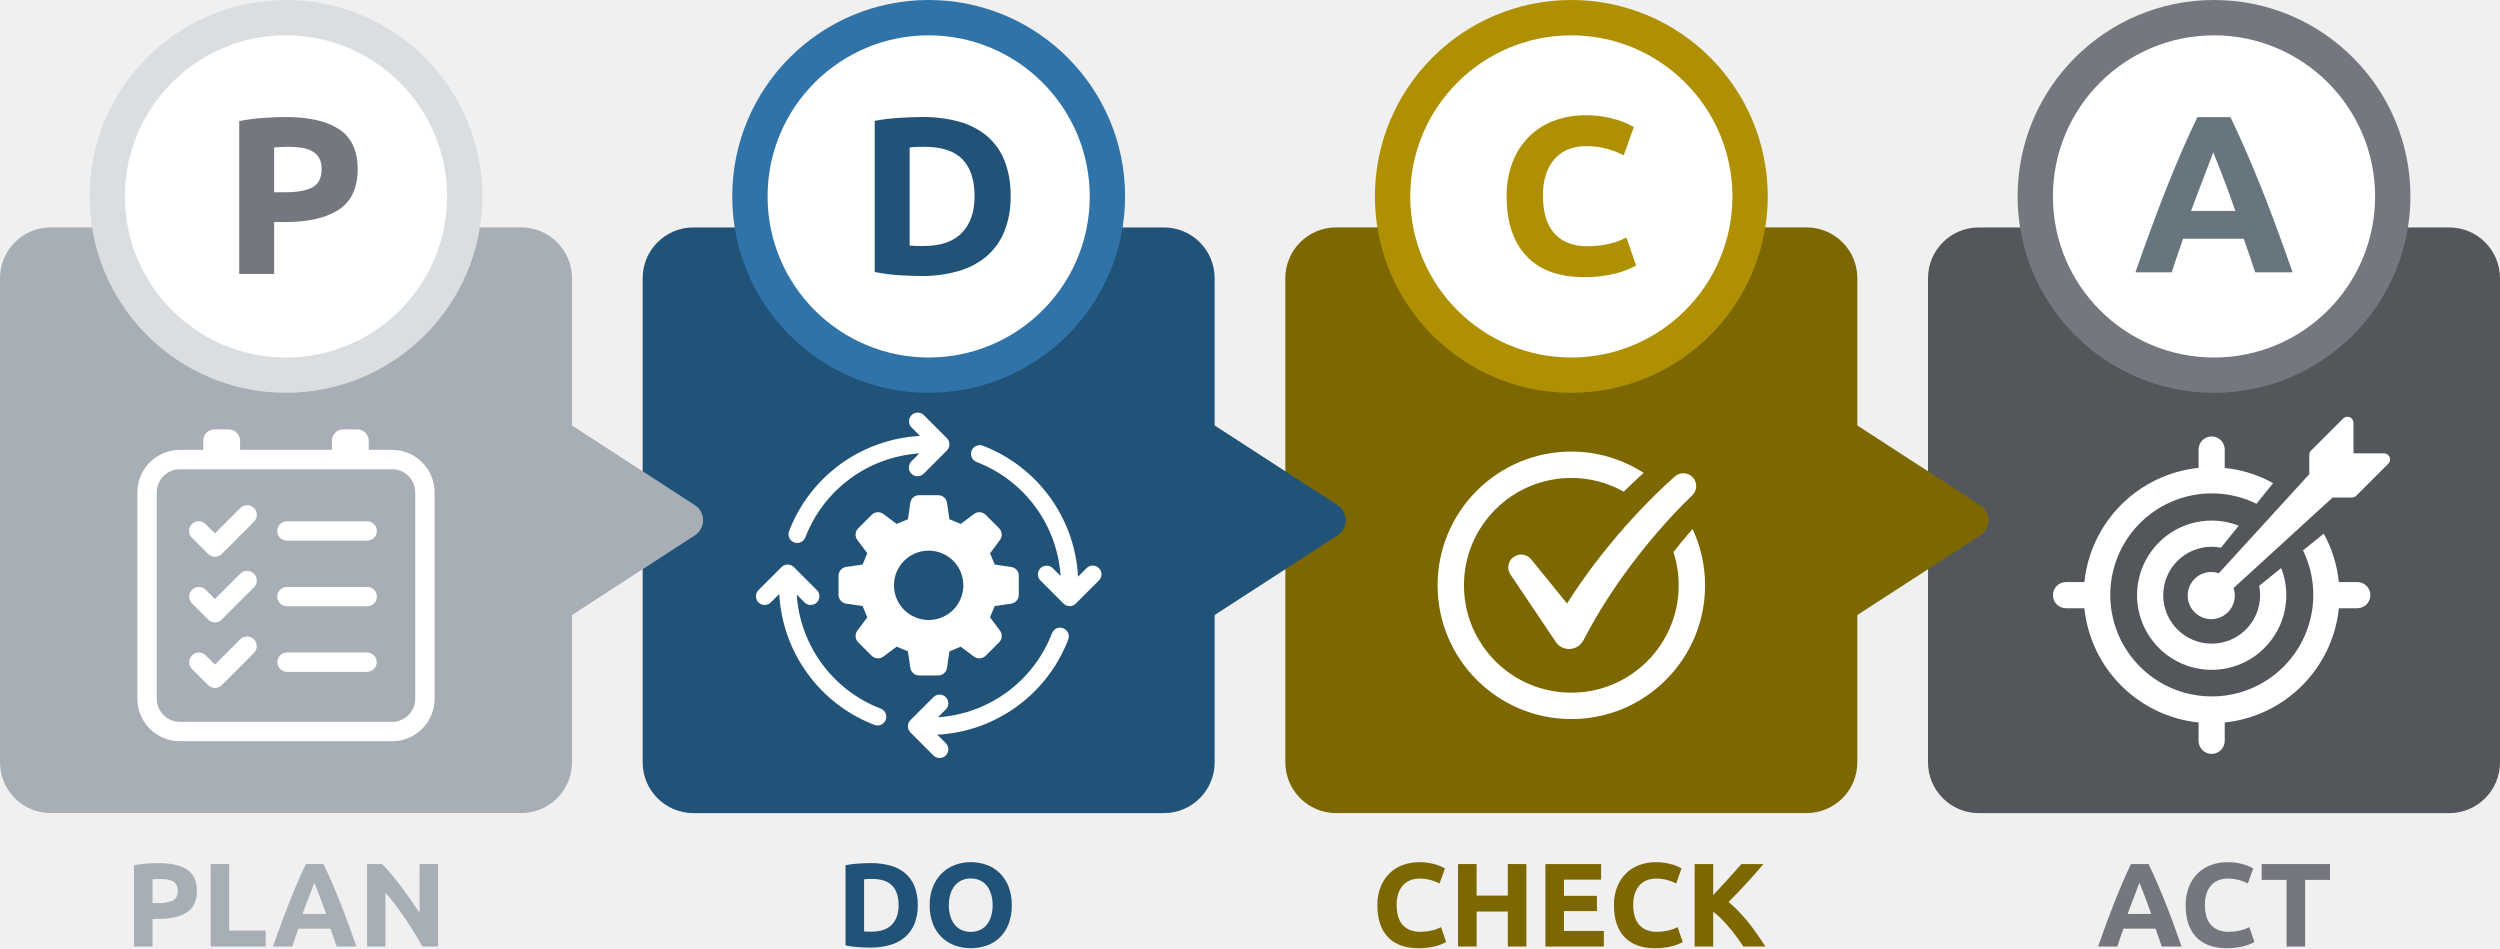
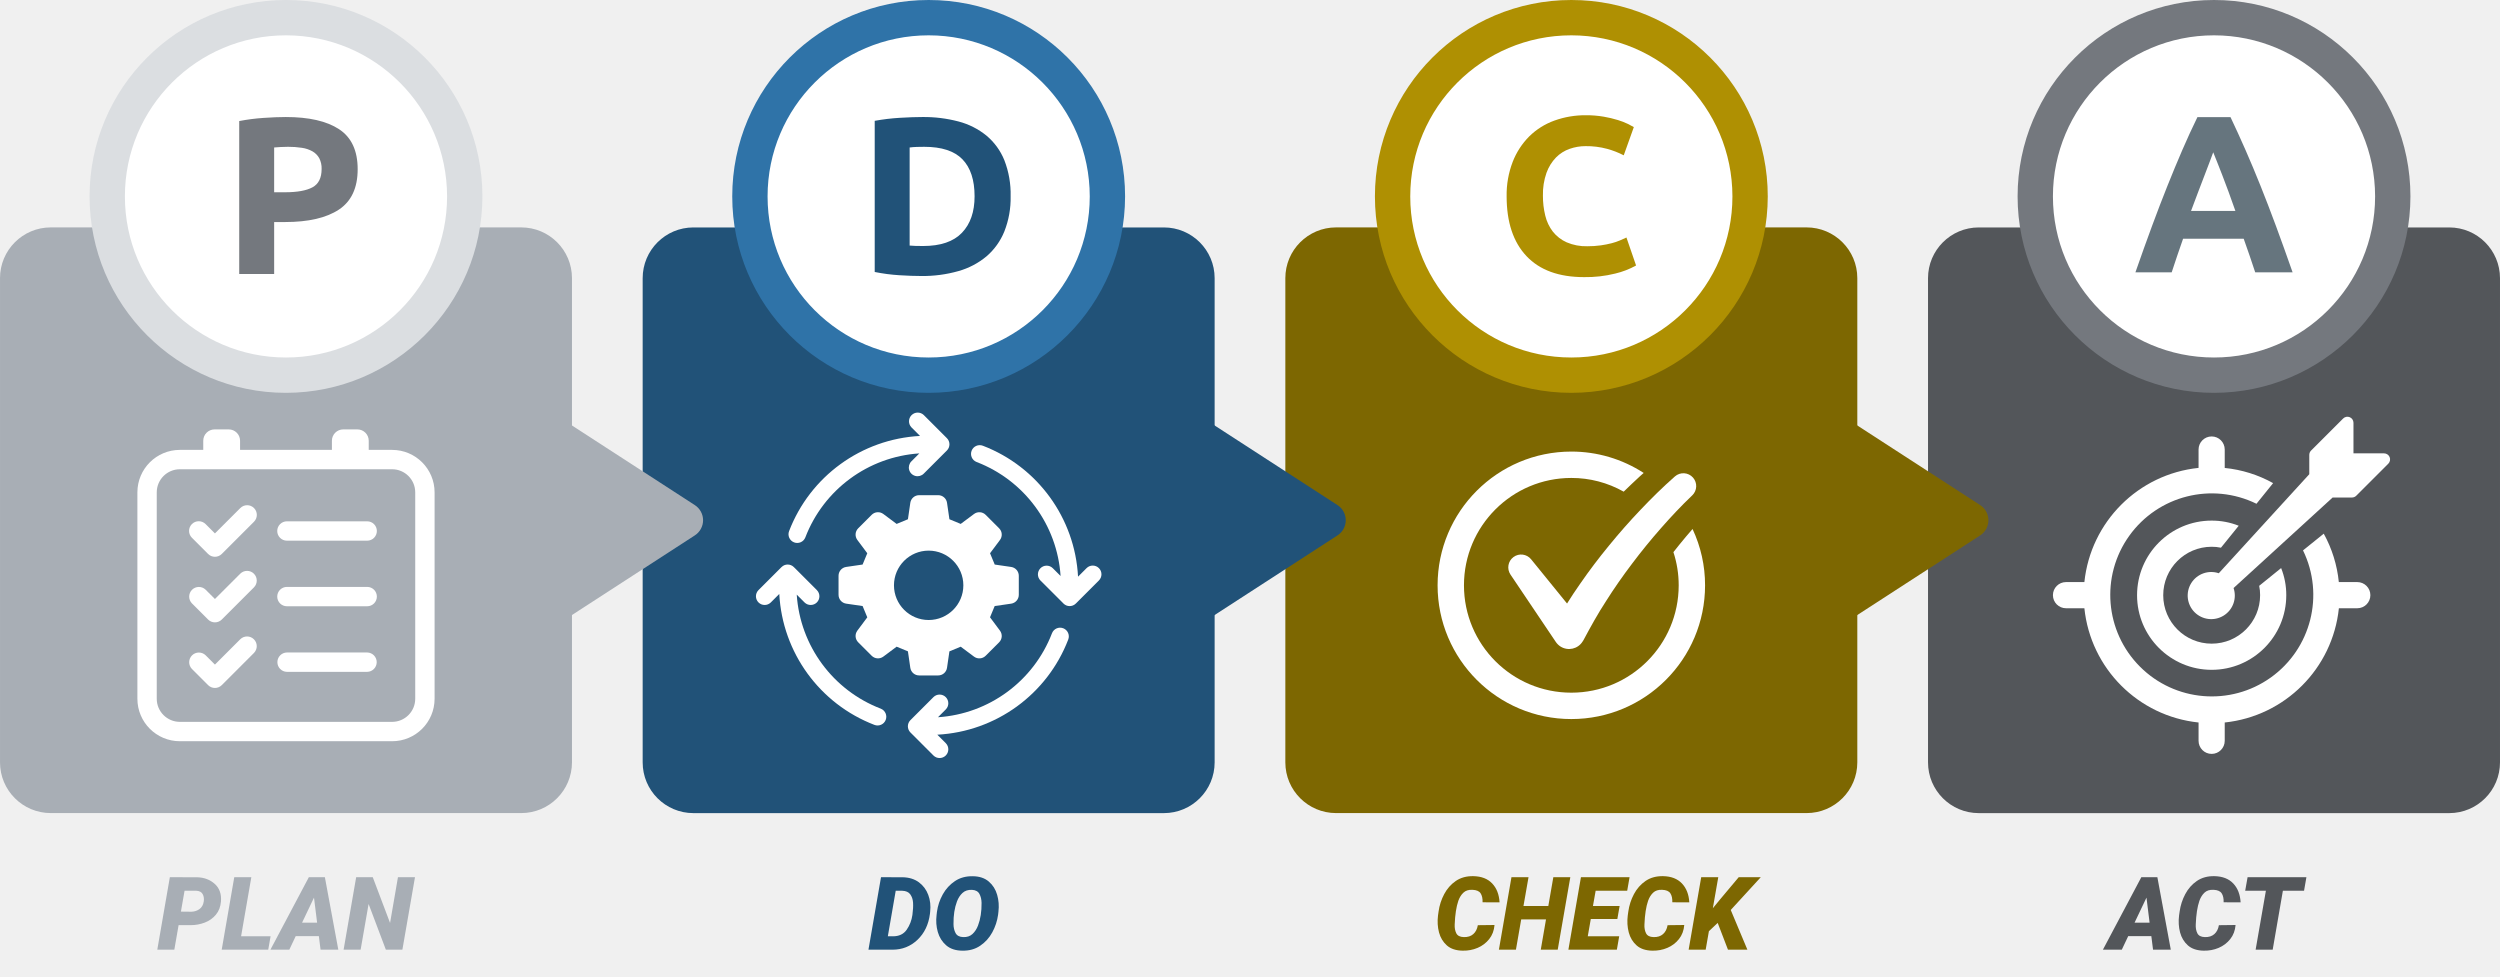
- <svg xmlns="http://www.w3.org/2000/svg" width="1030" height="390.655" viewBox="0 0 1030 390.655">
-   <g id="Grupo_1173065" data-name="Grupo 1173065" transform="translate(-285 -4302.728)">
+ <svg xmlns="http://www.w3.org/2000/svg" width="1030" height="402.272" viewBox="0 0 1030 402.272">
+   <g id="Grupo_1173056" data-name="Grupo 1173056" transform="translate(-285 -4302.728)">
    <path id="Trazado_1036134" data-name="Trazado 1036134" d="M469.439,860.581H275.608A20.911,20.911,0,0,1,254.7,839.67V640.19a20.911,20.911,0,0,1,20.911-20.911H469.44a20.911,20.911,0,0,1,20.911,20.911v199.48A20.912,20.912,0,0,1,469.439,860.581Z" transform="translate(30.303 3777.139)" fill="#a8aeb5" />
    <g id="Grupo_1172662" data-name="Grupo 1172662" transform="translate(321.903 4302.728)">
      <circle id="Elipse_13808" data-name="Elipse 13808" cx="73.647" cy="73.647" r="73.647" transform="translate(7.277 7.277)" fill="#fff" />
      <path id="Trazado_1036135" data-name="Trazado 1036135" d="M496.51,372.657a80.924,80.924,0,1,1,80.924-80.924A81.016,81.016,0,0,1,496.51,372.657Zm0-147.293a66.369,66.369,0,1,0,66.369,66.369A66.445,66.445,0,0,0,496.51,225.364Z" transform="translate(-415.586 -210.809)" fill="#dbdee1" />
    </g>
    <path id="Trazado_1036136" data-name="Trazado 1036136" d="M2778.235,860.581H2584.4a20.911,20.911,0,0,1-20.911-20.911V640.19a20.911,20.911,0,0,1,20.911-20.911h193.832a20.911,20.911,0,0,1,20.911,20.911v199.48A20.911,20.911,0,0,1,2778.235,860.581Z" transform="translate(-1748.929 3777.139)" fill="#7d6701" />
    <g id="Grupo_1172663" data-name="Grupo 1172663" transform="translate(851.467 4302.728)">
      <circle id="Elipse_13809" data-name="Elipse 13809" cx="73.647" cy="73.647" r="73.647" transform="translate(7.277 7.277)" fill="#fff" />
      <path id="Trazado_1036137" data-name="Trazado 1036137" d="M2805.31,372.657a80.924,80.924,0,1,1,80.925-80.924A81.016,81.016,0,0,1,2805.31,372.657Zm0-147.293a66.369,66.369,0,1,0,66.37,66.369A66.445,66.445,0,0,0,2805.31,225.364Z" transform="translate(-2724.386 -210.809)" fill="#af9002" />
    </g>
    <path id="Trazado_1036138" data-name="Trazado 1036138" d="M1623.835,860.641H1430a20.911,20.911,0,0,1-20.911-20.911V640.249A20.911,20.911,0,0,1,1430,619.338h193.832a20.911,20.911,0,0,1,20.911,20.911V839.73A20.91,20.91,0,0,1,1623.835,860.641Z" transform="translate(-859.312 3777.093)" fill="#215278" />
    <g id="Grupo_1172664" data-name="Grupo 1172664" transform="translate(586.685 4302.728)">
      <circle id="Elipse_13810" data-name="Elipse 13810" cx="73.647" cy="73.647" r="73.647" transform="translate(7.277 7.277)" fill="#fff" />
      <path id="Trazado_1036139" data-name="Trazado 1036139" d="M1650.91,372.657a80.924,80.924,0,1,1,80.924-80.924A81.016,81.016,0,0,1,1650.91,372.657Zm0-147.293a66.369,66.369,0,1,0,66.37,66.369A66.445,66.445,0,0,0,1650.91,225.364Z" transform="translate(-1569.986 -210.809)" fill="#2f73a8" />
    </g>
    <path id="Trazado_1036140" data-name="Trazado 1036140" d="M3932.635,860.641H3738.8a20.911,20.911,0,0,1-20.91-20.911V640.249a20.911,20.911,0,0,1,20.91-20.911h193.832a20.911,20.911,0,0,1,20.911,20.911V839.73A20.911,20.911,0,0,1,3932.635,860.641Z" transform="translate(-2638.546 3777.093)" fill="#53565a" />
    <g id="Grupo_1172665" data-name="Grupo 1172665" transform="translate(1116.25 4302.728)">
      <circle id="Elipse_13811" data-name="Elipse 13811" cx="73.647" cy="73.647" r="73.647" transform="translate(7.277 7.277)" fill="#fff" />
      <path id="Trazado_1036141" data-name="Trazado 1036141" d="M3959.71,372.657a80.924,80.924,0,1,1,80.924-80.924A81.016,81.016,0,0,1,3959.71,372.657Zm0-147.293a66.369,66.369,0,1,0,66.369,66.369A66.445,66.445,0,0,0,3959.71,225.364Z" transform="translate(-3878.786 -210.809)" fill="#74787e" />
    </g>
    <g id="Grupo_1172666" data-name="Grupo 1172666" transform="translate(1130.805 4474.422)">
      <path id="Trazado_1036142" data-name="Trazado 1036142" d="M4124.1,1156.7a18.052,18.052,0,0,1,3.85.386l7.314-9.047a30.008,30.008,0,0,0-11.164-2.116,30.739,30.739,0,1,0,30.759,30.719,29.994,29.994,0,0,0-2.118-11.164l-9.046,7.314a18.148,18.148,0,0,1,.384,3.849,19.96,19.96,0,1,1-19.979-19.94Z" transform="translate(-4058.717 -1103.128)" fill="#fff" />
      <path id="Trazado_1036143" data-name="Trazado 1036143" d="M4268.632,975.989a2.493,2.493,0,0,0-2.3-1.538h-12.6v-12.6a2.491,2.491,0,0,0-4.253-1.761l-13.223,13.218a2.492,2.492,0,0,0-.729,1.761v7.974l-37.289,40.8a9.708,9.708,0,1,0,6.095,6.094l40.807-37.29h7.968a2.492,2.492,0,0,0,1.762-.729l13.222-13.219A2.5,2.5,0,0,0,4268.632,975.989Z" transform="translate(-4129.907 -959.362)" fill="#fff" />
      <path id="Trazado_1036144" data-name="Trazado 1036144" d="M4067.639,1054.776h-7.607a52,52,0,0,0-6.207-19.946l-8.546,6.891a41.823,41.823,0,1,1-19.172-19.211l6.853-8.508a51.44,51.44,0,0,0-19.935-6.246v-7.591a5.391,5.391,0,1,0-10.782,0v7.564a52.794,52.794,0,0,0-47.044,47.046h-7.565a5.391,5.391,0,1,0,0,10.782h7.568a52.826,52.826,0,0,0,47.042,47.069v7.545a5.391,5.391,0,0,0,10.782,0v-7.545a52.828,52.828,0,0,0,47.03-47.069h7.584a5.391,5.391,0,1,0,0-10.782Z" transform="translate(-3942.242 -986.652)" fill="#fff" />
    </g>
    <path id="Trazado_1036145" data-name="Trazado 1036145" d="M703.581,421.008q14.3,0,21.957,5.027t7.657,16.468q0,11.533-7.749,16.653t-22.142,5.12h-4.52v21.4H684.392V422.667a81.769,81.769,0,0,1,9.963-1.291Q699.613,421.01,703.581,421.008Zm.923,12.27q-1.57,0-3.091.092t-2.63.185v18.451h4.52q7.474,0,11.256-2.029t3.782-7.566a9.069,9.069,0,0,0-.969-4.428,7.376,7.376,0,0,0-2.767-2.813,12.5,12.5,0,0,0-4.382-1.477A36.331,36.331,0,0,0,704.5,433.278Z" transform="translate(-300.834 3929.933)" fill="#74787e" />
    <path id="Trazado_1036146" data-name="Trazado 1036146" d="M1881.9,453.667a37.372,37.372,0,0,1-2.584,14.484,26.822,26.822,0,0,1-7.333,10.241,31.278,31.278,0,0,1-11.579,6.09,53.718,53.718,0,0,1-15.314,2.029q-3.875,0-9.04-.323a73.667,73.667,0,0,1-10.148-1.337V422.576a85.159,85.159,0,0,1,10.378-1.246q5.4-.321,9.272-.322a56.035,56.035,0,0,1,14.9,1.844,30.509,30.509,0,0,1,11.487,5.813,25.85,25.85,0,0,1,7.38,10.148A38.467,38.467,0,0,1,1881.9,453.667Zm-41.607,20.3q1.014.093,2.353.139t3.183.046q10.794,0,16.007-5.443t5.212-15.038q0-10.054-4.982-15.223t-15.775-5.166q-1.477,0-3.046.046a29.116,29.116,0,0,0-2.952.231Z" transform="translate(-1180.521 3929.933)" fill="#215278" />
    <path id="Trazado_1036147" data-name="Trazado 1036147" d="M2992.883,484.492q-15.59,0-23.755-8.672t-8.165-24.632a37.872,37.872,0,0,1,2.491-14.161,30.514,30.514,0,0,1,6.827-10.518,28.539,28.539,0,0,1,10.333-6.5,37.265,37.265,0,0,1,13.008-2.214,41.665,41.665,0,0,1,7.381.6,48.185,48.185,0,0,1,5.813,1.384,28.713,28.713,0,0,1,4.15,1.615q1.662.83,2.4,1.291l-4.152,11.624a34.906,34.906,0,0,0-6.873-2.675,32.816,32.816,0,0,0-8.9-1.108,19.664,19.664,0,0,0-6.5,1.108,14.726,14.726,0,0,0-5.628,3.551,17.683,17.683,0,0,0-3.92,6.32,26.493,26.493,0,0,0-1.477,9.41,33.583,33.583,0,0,0,.969,8.258,17.486,17.486,0,0,0,3.137,6.6,15.032,15.032,0,0,0,5.674,4.383,20.192,20.192,0,0,0,8.487,1.614,38.55,38.55,0,0,0,5.626-.37,41.147,41.147,0,0,0,4.429-.877,23.071,23.071,0,0,0,3.413-1.153q1.475-.645,2.676-1.2l3.968,11.532a33.6,33.6,0,0,1-8.58,3.322A50.058,50.058,0,0,1,2992.883,484.492Z" transform="translate(-2055.232 3932.411)" fill="#af9002" />
    <path id="Trazado_1036148" data-name="Trazado 1036148" d="M4139.774,485.163q-1.069-3.332-2.294-6.845l-2.447-6.993h-24.969q-1.212,3.5-2.426,7.013t-2.268,6.826h-14.946q3.609-10.331,6.848-19.1t6.337-16.514q3.1-7.749,6.109-14.715t6.246-13.607H4129.6q3.153,6.642,6.211,13.607t6.163,14.715q3.107,7.75,6.349,16.514t6.86,19.1h-15.414Zm-17.293-49.45q-.482,1.393-1.41,3.79t-2.111,5.54q-1.184,3.142-2.649,6.919t-2.975,7.922h18.282q-1.468-4.158-2.843-7.946t-2.613-6.932q-1.239-3.142-2.174-5.537T4122.481,435.713Z" transform="translate(-2925.631 3929.762)" fill="#66757e" />
-     <g id="Grupo_1172667" data-name="Grupo 1172667" transform="translate(340.192 4658.329)">
-       <path id="Trazado_1036149" data-name="Trazado 1036149" d="M505.522,1761.16q7.6,0,11.668,2.674t4.071,8.753q0,6.125-4.119,8.85t-11.768,2.722h-2.4v11.372h-7.649v-33.487a43.8,43.8,0,0,1,5.3-.69Q503.413,1761.163,505.522,1761.16Zm.49,6.521c-.556,0-1.1.018-1.642.048s-1,.066-1.4.1v9.806h2.4a13.015,13.015,0,0,0,5.982-1.077q2.01-1.08,2.011-4.017a4.862,4.862,0,0,0-.514-2.359,3.942,3.942,0,0,0-1.473-1.494,6.577,6.577,0,0,0-2.329-.78A18.826,18.826,0,0,0,506.011,1767.681Z" transform="translate(-495.323 -1761.16)" fill="#a8aeb5" />
-       <path id="Trazado_1036150" data-name="Trazado 1036150" d="M655.687,1790.275v6.569h-22.7v-33.977h7.649v27.408Z" transform="translate(-601.41 -1762.476)" fill="#a8aeb5" />
-       <path id="Trazado_1036151" data-name="Trazado 1036151" d="M771.216,1796.853c-.378-1.18-.783-2.4-1.219-3.635s-.868-2.486-1.3-3.72H755.425q-.644,1.86-1.288,3.726t-1.2,3.629h-7.945q1.919-5.49,3.642-10.15t3.366-8.777q1.652-4.12,3.245-7.821t3.321-7.229h7.25q1.679,3.53,3.3,7.229t3.276,7.821q1.651,4.12,3.372,8.777t3.647,10.15h-8.193Zm-9.188-26.283c-.172.5-.42,1.167-.75,2.014s-.7,1.833-1.122,2.946-.889,2.341-1.41,3.678-1.043,2.74-1.579,4.21h9.715q-.78-2.2-1.509-4.222t-1.391-3.684q-.658-1.67-1.152-2.946T762.028,1770.57Z" transform="translate(-687.723 -1762.482)" fill="#a8aeb5" />
-       <path id="Trazado_1036152" data-name="Trazado 1036152" d="M936.871,1796.854q-3.285-5.834-7.107-11.523a117.332,117.332,0,0,0-8.139-10.737v22.26h-7.552v-33.977H920.3q1.62,1.615,3.578,3.968t4,5.027q2.032,2.677,4.044,5.541t3.775,5.517v-20.052h7.6v33.977Z" transform="translate(-818.025 -1762.483)" fill="#a8aeb5" />
-     </g>
-     <g id="Grupo_1172668" data-name="Grupo 1172668" transform="translate(633.362 4657.935)">
-       <path id="Trazado_1036153" data-name="Trazado 1036153" d="M1803.249,1778.513a19.84,19.84,0,0,1-1.373,7.7,14.271,14.271,0,0,1-3.9,5.444,16.624,16.624,0,0,1-6.155,3.236,28.733,28.733,0,0,1-8.139,1.077c-1.373,0-2.976-.061-4.806-.169a38.879,38.879,0,0,1-5.393-.714v-33.094a45.268,45.268,0,0,1,5.517-.665c1.911-.109,3.554-.169,4.927-.169a29.774,29.774,0,0,1,7.918.98,16.212,16.212,0,0,1,6.1,3.091,13.683,13.683,0,0,1,3.923,5.39A20.415,20.415,0,0,1,1803.249,1778.513Zm-22.113,10.792c.36.03.777.054,1.249.073s1.037.024,1.694.024q5.734,0,8.5-2.891t2.771-8q0-5.344-2.646-8.088t-8.384-2.746c-.523,0-1.064.006-1.618.024s-1.08.061-1.57.121v21.48Z" transform="translate(-1773.488 -1760.765)" fill="#215278" />
-       <path id="Trazado_1036154" data-name="Trazado 1036154" d="M1958.443,1777.191a20.892,20.892,0,0,1-1.3,7.676,15.758,15.758,0,0,1-3.554,5.541,14.566,14.566,0,0,1-5.368,3.357,19.56,19.56,0,0,1-6.693,1.125,19.052,19.052,0,0,1-6.569-1.125,15.04,15.04,0,0,1-5.393-3.357,15.706,15.706,0,0,1-3.629-5.541,20.568,20.568,0,0,1-1.325-7.676,19.936,19.936,0,0,1,1.373-7.67,16.4,16.4,0,0,1,3.7-5.565,15.15,15.15,0,0,1,5.393-3.381,18.428,18.428,0,0,1,6.448-1.131,18.892,18.892,0,0,1,6.569,1.131,14.907,14.907,0,0,1,5.4,3.381,16.021,16.021,0,0,1,3.626,5.565A20.526,20.526,0,0,1,1958.443,1777.191Zm-25.937,0a15.437,15.437,0,0,0,.614,4.513,10.275,10.275,0,0,0,1.766,3.46,7.758,7.758,0,0,0,2.819,2.226,9.629,9.629,0,0,0,7.622,0,7.748,7.748,0,0,0,2.846-2.226,10.326,10.326,0,0,0,1.763-3.46,15.44,15.44,0,0,0,.614-4.513,15.685,15.685,0,0,0-.614-4.531,10.272,10.272,0,0,0-1.763-3.484,7.825,7.825,0,0,0-2.846-2.232,8.949,8.949,0,0,0-3.8-.78,8.653,8.653,0,0,0-3.823.8,8.107,8.107,0,0,0-2.819,2.256,10.284,10.284,0,0,0-1.766,3.484A15.486,15.486,0,0,0,1932.506,1777.191Z" transform="translate(-1889.948 -1759.443)" fill="#215278" />
-     </g>
-     <g id="Grupo_1172670" data-name="Grupo 1172670" transform="translate(852.475 4657.936)">
-       <g id="Grupo_1172669" data-name="Grupo 1172669">
-         <path id="Trazado_1036155" data-name="Trazado 1036155" d="M2745.743,1794.9q-8.288,0-12.627-4.6t-4.337-13.1a20.142,20.142,0,0,1,1.324-7.525,16.151,16.151,0,0,1,3.627-5.589,15.118,15.118,0,0,1,5.493-3.454,19.75,19.75,0,0,1,6.914-1.18,22.2,22.2,0,0,1,3.92.321,26.488,26.488,0,0,1,3.091.732,15.754,15.754,0,0,1,2.2.859c.59.3,1.014.526,1.276.689l-2.208,6.176a18.486,18.486,0,0,0-3.653-1.421,17.388,17.388,0,0,0-4.731-.587,10.432,10.432,0,0,0-3.457.587,7.849,7.849,0,0,0-2.991,1.887,9.409,9.409,0,0,0-2.084,3.357,14.115,14.115,0,0,0-.783,5,17.966,17.966,0,0,0,.515,4.391,9.321,9.321,0,0,0,1.666,3.5,7.993,7.993,0,0,0,3.016,2.329,10.7,10.7,0,0,0,4.512.859,20.221,20.221,0,0,0,2.992-.2,21.136,21.136,0,0,0,2.353-.466,11.76,11.76,0,0,0,1.814-.611q.781-.345,1.422-.635l2.108,6.128a18.055,18.055,0,0,1-4.561,1.766A26.774,26.774,0,0,1,2745.743,1794.9Z" transform="translate(-2728.779 -1759.448)" fill="#7d6701" />
-         <path id="Trazado_1036156" data-name="Trazado 1036156" d="M2894.2,1762.87h7.649v33.977H2894.2v-14.415H2881.35v14.415H2873.7V1762.87h7.649v12.993H2894.2Z" transform="translate(-2840.461 -1762.085)" fill="#7d6701" />
-         <path id="Trazado_1036157" data-name="Trazado 1036157" d="M3030.61,1796.854v-33.977h22.944v6.424h-15.295v6.666h13.58v6.279h-13.58v8.184h16.423v6.424H3030.61Z" transform="translate(-2961.38 -1762.09)" fill="#7d6701" />
-         <path id="Trazado_1036158" data-name="Trazado 1036158" d="M3170.693,1794.9q-8.289,0-12.627-4.6t-4.338-13.1a20.141,20.141,0,0,1,1.325-7.525,16.157,16.157,0,0,1,3.626-5.589,15.122,15.122,0,0,1,5.493-3.454,19.753,19.753,0,0,1,6.914-1.18,22.2,22.2,0,0,1,3.92.321,26.486,26.486,0,0,1,3.091.732,15.738,15.738,0,0,1,2.2.859c.59.3,1.014.526,1.277.689l-2.208,6.176a18.494,18.494,0,0,0-3.653-1.421,17.385,17.385,0,0,0-4.731-.587,10.44,10.44,0,0,0-3.457.587,7.85,7.85,0,0,0-2.991,1.887,9.4,9.4,0,0,0-2.084,3.357,14.11,14.11,0,0,0-.783,5,17.978,17.978,0,0,0,.514,4.391,9.326,9.326,0,0,0,1.667,3.5,8,8,0,0,0,3.015,2.329,10.7,10.7,0,0,0,4.513.859,20.208,20.208,0,0,0,2.991-.2,21.063,21.063,0,0,0,2.353-.466,11.806,11.806,0,0,0,1.815-.611q.78-.345,1.421-.635l2.109,6.128a18.061,18.061,0,0,1-4.561,1.766A26.793,26.793,0,0,1,3170.693,1794.9Z" transform="translate(-3056.259 -1759.448)" fill="#7d6701" />
-         <path id="Trazado_1036159" data-name="Trazado 1036159" d="M3318.689,1796.854c-.689-1.107-1.5-2.3-2.435-3.587s-1.942-2.577-3.021-3.883-2.208-2.553-3.387-3.751a36.305,36.305,0,0,0-3.539-3.169v14.391h-7.649v-33.977h7.649v12.77q2.949-3.094,5.995-6.479t5.619-6.291H3327q-3.467,4.128-6.977,7.942t-7.389,7.67a58.424,58.424,0,0,1,7.866,8.069,101.116,101.116,0,0,1,7.284,10.295h-9.092Z" transform="translate(-3167.946 -1762.09)" fill="#7d6701" />
-       </g>
-     </g>
-     <g id="Grupo_1172671" data-name="Grupo 1172671" transform="translate(1149.395 4657.936)">
-       <path id="Trazado_1036160" data-name="Trazado 1036160" d="M4049.519,1796.853c-.377-1.18-.783-2.4-1.219-3.635s-.868-2.486-1.3-3.72h-13.272q-.643,1.86-1.288,3.726t-1.2,3.629h-7.945q1.92-5.49,3.642-10.15t3.366-8.777q1.652-4.12,3.245-7.821t3.321-7.229h7.25q1.679,3.53,3.3,7.229t3.275,7.821q1.651,4.12,3.372,8.777t3.647,10.15h-8.193Zm-9.188-26.283c-.172.5-.42,1.167-.75,2.014s-.7,1.833-1.122,2.946-.89,2.341-1.41,3.678-1.043,2.74-1.579,4.21h9.715q-.781-2.2-1.51-4.222t-1.391-3.684q-.658-1.67-1.152-2.946T4040.331,1770.57Z" transform="translate(-4023.291 -1762.09)" fill="#74787e" />
-       <path id="Trazado_1036161" data-name="Trazado 1036161" d="M4197.583,1794.9q-8.288,0-12.626-4.6t-4.338-13.1a20.142,20.142,0,0,1,1.325-7.525,16.158,16.158,0,0,1,3.626-5.589,15.117,15.117,0,0,1,5.492-3.454,19.758,19.758,0,0,1,6.914-1.18,22.209,22.209,0,0,1,3.92.321,26.469,26.469,0,0,1,3.091.732,15.794,15.794,0,0,1,2.205.859c.589.3,1.013.526,1.275.689l-2.208,6.176a18.429,18.429,0,0,0-3.653-1.421,17.379,17.379,0,0,0-4.73-.587,10.43,10.43,0,0,0-3.456.587,7.852,7.852,0,0,0-2.991,1.887,9.4,9.4,0,0,0-2.084,3.357,14.1,14.1,0,0,0-.783,5,17.942,17.942,0,0,0,.515,4.391,9.311,9.311,0,0,0,1.667,3.5,7.991,7.991,0,0,0,3.015,2.329,10.7,10.7,0,0,0,4.513.859,20.2,20.2,0,0,0,2.991-.2,21.134,21.134,0,0,0,2.354-.466,11.8,11.8,0,0,0,1.814-.611q.781-.345,1.422-.635l2.108,6.128a18.058,18.058,0,0,1-4.561,1.766A26.754,26.754,0,0,1,4197.583,1794.9Z" transform="translate(-4144.533 -1759.448)" fill="#74787e" />
-       <path id="Trazado_1036162" data-name="Trazado 1036162" d="M4345.346,1762.87v6.521H4335.1v27.456h-7.649v-27.456H4317.2v-6.521Z" transform="translate(-4249.787 -1762.085)" fill="#74787e" />
-     </g>
    <g id="Grupo_1172673" data-name="Grupo 1172673" transform="translate(877.289 4488.774)">
      <g id="Grupo_1172672" data-name="Grupo 1172672">
        <path id="Trazado_1036163" data-name="Trazado 1036163" d="M2942,1053.833c-1.9,2.173-3.75,4.374-5.571,6.63-.788.951-1.549,1.929-2.31,2.907a43.772,43.772,0,0,1,2.174,13.668,44.234,44.234,0,1,1-44.235-44.236,43.653,43.653,0,0,1,21.574,5.652c2.229-2.173,4.483-4.32,6.793-6.44l1.441-1.276a54.6,54.6,0,0,0-29.808-8.8,55.1,55.1,0,1,0,55.1,55.1A54.358,54.358,0,0,0,2942,1053.833Z" transform="translate(-2836.96 -1021.933)" fill="#fff" />
        <path id="Trazado_1036164" data-name="Trazado 1036164" d="M3040.01,1062.661a5.289,5.289,0,0,0-7.462-.478c-5.1,4.483-9.651,9-14.182,13.761q-6.759,7.1-12.968,14.718c-4.158,5.058-8.129,10.286-11.863,15.7-1.89,2.665-3.684,5.4-5.423,8.182l-14.82-18.245a5.294,5.294,0,0,0-8.5,6.293l18.69,27.779a6.737,6.737,0,0,0,1.954,1.9,6.582,6.582,0,0,0,9.076-2.064l.406-.645c2.9-5.443,5.9-10.87,9.3-16.08,3.323-5.252,6.9-10.368,10.674-15.345q5.632-7.489,11.84-14.552c4.1-4.676,8.477-9.339,12.828-13.482l.136-.127A5.291,5.291,0,0,0,3040.01,1062.661Z" transform="translate(-2934.776 -1051.936)" fill="#fff" />
      </g>
    </g>
    <g id="Grupo_1172674" data-name="Grupo 1172674" transform="translate(596.415 4472.683)">
      <path id="Trazado_1036165" data-name="Trazado 1036165" d="M1949.478,1338.51a3.593,3.593,0,0,0-4.649,2.047,54.129,54.129,0,0,1-46.969,34.608l3.242-3.242a3.591,3.591,0,0,0-5.078-5.078l-9.516,9.516a3.59,3.59,0,0,0,0,5.078l9.516,9.518a3.591,3.591,0,0,0,5.078-5.078l-3.521-3.521a61.253,61.253,0,0,0,53.943-39.2A3.591,3.591,0,0,0,1949.478,1338.51Z" transform="translate(-1822.827 -1249.618)" fill="#fff" />
      <path id="Trazado_1036166" data-name="Trazado 1036166" d="M1673.32,1005.276a3.587,3.587,0,0,0,4.649-2.047,54.12,54.12,0,0,1,46.968-34.608l-3.242,3.242a3.591,3.591,0,1,0,5.078,5.078l9.516-9.516a3.59,3.59,0,0,0,0-5.078l-9.516-9.518a3.591,3.591,0,0,0-5.078,5.078l3.521,3.522a61.25,61.25,0,0,0-53.942,39.2A3.59,3.59,0,0,0,1673.32,1005.276Z" transform="translate(-1657.583 -951.777)" fill="#fff" />
      <path id="Trazado_1036167" data-name="Trazado 1036167" d="M1663.858,1284.215a54.129,54.129,0,0,1-34.608-46.969l3.242,3.242a3.591,3.591,0,0,0,5.078-5.078l-9.516-9.516a3.59,3.59,0,0,0-5.078,0l-9.516,9.516a3.591,3.591,0,0,0,5.078,5.078l3.52-3.52a61.255,61.255,0,0,0,39.2,53.943,3.591,3.591,0,0,0,2.6-6.695Z" transform="translate(-1612.408 -1162.209)" fill="#fff" />
      <path id="Trazado_1036168" data-name="Trazado 1036168" d="M2051.569,1061.07a3.59,3.59,0,0,0-5.078,0l-3.52,3.52a61.251,61.251,0,0,0-39.2-53.941,3.591,3.591,0,0,0-2.6,6.695,54.124,54.124,0,0,1,34.609,46.969l-3.243-3.243a3.591,3.591,0,0,0-5.078,5.078l9.518,9.516a3.589,3.589,0,0,0,5.078,0l9.516-9.516A3.589,3.589,0,0,0,2051.569,1061.07Z" transform="translate(-1910.234 -996.957)" fill="#fff" />
      <path id="Trazado_1036169" data-name="Trazado 1036169" d="M1790.488,1171.42a3.673,3.673,0,0,0,3.634,3.144h7.858a3.675,3.675,0,0,0,3.635-3.144l.984-6.77c2.053-.85,2.6-1.079,4.653-1.926l5.483,4.091a3.673,3.673,0,0,0,4.794-.349l5.556-5.551a3.677,3.677,0,0,0,.347-4.8l-4.1-5.5c.848-2.046,1.072-2.593,1.919-4.636l6.79-.986a3.675,3.675,0,0,0,3.146-3.635V1133.5a3.674,3.674,0,0,0-3.146-3.634l-6.771-.985-1.927-4.653,4.091-5.479a3.677,3.677,0,0,0-.346-4.8l-5.556-5.556a3.674,3.674,0,0,0-4.794-.346l-5.483,4.092c-2.053-.853-2.6-1.078-4.653-1.926l-.984-6.772a3.672,3.672,0,0,0-3.635-3.142h-7.858a3.67,3.67,0,0,0-3.634,3.142l-.982,6.772c-2.053.848-2.6,1.073-4.654,1.926l-5.481-4.092a3.676,3.676,0,0,0-4.8.346l-5.556,5.556a3.675,3.675,0,0,0-.347,4.793l4.092,5.482c-.849,2.055-1.078,2.6-1.927,4.652l-6.771.985a3.672,3.672,0,0,0-3.144,3.634v7.857a3.673,3.673,0,0,0,3.144,3.635l6.771.985c.849,2.052,1.078,2.6,1.927,4.656l-4.092,5.479a3.68,3.68,0,0,0,.347,4.8l5.556,5.551a3.675,3.675,0,0,0,4.8.349l5.481-4.09c2.053.847,2.6,1.076,4.654,1.926Zm-6.73-33.983a14.293,14.293,0,1,1,14.294,14.293A14.293,14.293,0,0,1,1783.758,1137.436Z" transform="translate(-1726.858 -1066.24)" fill="#fff" />
    </g>
    <g id="Grupo_1172675" data-name="Grupo 1172675" transform="translate(341.603 4479.645)">
      <path id="Trazado_1036170" data-name="Trazado 1036170" d="M606.418,990.572h-9.633V986.8a4.673,4.673,0,0,0-4.674-4.673h-5.82a4.673,4.673,0,0,0-4.674,4.673v3.768H543.778V986.8a4.673,4.673,0,0,0-4.674-4.673h-5.82a4.674,4.674,0,0,0-4.674,4.673v3.768h-9.633a17.5,17.5,0,0,0-17.5,17.5V1093.1a17.5,17.5,0,0,0,17.5,17.5h87.444a17.5,17.5,0,0,0,17.5-17.5v-85.023A17.5,17.5,0,0,0,606.418,990.572Zm9.527,102.525a9.526,9.526,0,0,1-9.524,9.526H518.977a9.526,9.526,0,0,1-9.527-9.527v-85.02a9.527,9.527,0,0,1,9.527-9.527h87.444a9.525,9.525,0,0,1,9.524,9.524V1093.1Z" transform="translate(-501.473 -982.132)" fill="#fff" fill-rule="evenodd" />
      <path id="Trazado_1036171" data-name="Trazado 1036171" d="M615.421,1119.446,604.965,1129.9l-3.845-3.85a3.989,3.989,0,0,0-5.644,5.639l6.668,6.671a3.987,3.987,0,0,0,5.641,0l13.274-13.274a3.987,3.987,0,0,0-5.639-5.639Z" transform="translate(-573.016 -1087.05)" fill="#fff" fill-rule="evenodd" />
      <path id="Trazado_1036172" data-name="Trazado 1036172" d="M615.422,1237.26l-10.456,10.451-3.848-3.848a3.988,3.988,0,0,0-5.638,5.64l6.668,6.668a3.985,3.985,0,0,0,5.639,0l13.274-13.271a3.988,3.988,0,0,0-5.639-5.64Z" transform="translate(-573.017 -1177.84)" fill="#fff" fill-rule="evenodd" />
      <path id="Trazado_1036173" data-name="Trazado 1036173" d="M615.422,1355.066l-10.456,10.454-3.848-3.848a3.988,3.988,0,0,0-5.638,5.64l6.668,6.668a3.987,3.987,0,0,0,5.639,0l13.274-13.274a3.988,3.988,0,0,0-5.639-5.64Z" transform="translate(-573.017 -1268.626)" fill="#fff" fill-rule="evenodd" />
      <path id="Trazado_1036174" data-name="Trazado 1036174" d="M789.73,1147.21H756.66a3.988,3.988,0,1,0,0,7.977h33.07a3.988,3.988,0,0,0,0-7.977Z" transform="translate(-695.054 -1109.346)" fill="#fff" fill-rule="evenodd" />
      <path id="Trazado_1036175" data-name="Trazado 1036175" d="M789.73,1265.03H756.66a3.988,3.988,0,1,0,0,7.977h33.07a3.988,3.988,0,0,0,0-7.977Z" transform="translate(-695.054 -1200.142)" fill="#fff" fill-rule="evenodd" />
      <path id="Trazado_1036176" data-name="Trazado 1036176" d="M789.73,1382.83H756.66a3.989,3.989,0,0,0,0,7.977h33.07a3.989,3.989,0,0,0,0-7.977Z" transform="translate(-695.054 -1290.923)" fill="#fff" fill-rule="evenodd" />
    </g>
    <path id="Trazado_1036177" data-name="Trazado 1036177" d="M1274.91,970.421v80.222l52.275-33.879a7.426,7.426,0,0,0,0-12.464Z" transform="translate(-755.906 3506.538)" fill="#a8aeb5" />
    <path id="Trazado_1036178" data-name="Trazado 1036178" d="M2429.31,970.421v80.222l52.275-33.879a7.427,7.427,0,0,0,0-12.464Z" transform="translate(-1645.523 3506.538)" fill="#215278" />
    <path id="Trazado_1036179" data-name="Trazado 1036179" d="M3583.71,970.421v80.222l52.275-33.879a7.427,7.427,0,0,0,0-12.464Z" transform="translate(-2535.141 3506.538)" fill="#7d6701" />
+     <text id="PLAN" transform="translate(349.757 4650)" fill="#a8aeb5" font-size="42" font-family="Roboto-BlackItalic, Roboto" font-weight="800" font-style="italic">
+       <tspan x="0" y="44">PLAN</tspan>
+     </text>
+     <text id="DO" transform="translate(642.757 4650)" fill="#215278" font-size="42" font-family="Roboto-BlackItalic, Roboto" font-weight="800" font-style="italic">
+       <tspan x="0" y="44">DO</tspan>
+     </text>
+     <text id="CHECK" transform="translate(875.757 4650)" fill="#7d6701" font-size="42" font-family="Roboto-BlackItalic, Roboto" font-weight="800" font-style="italic">
+       <tspan x="0" y="44">CHECK</tspan>
+     </text>
+     <text id="ACT" transform="translate(1153.757 4650)" fill="#53565a" font-size="42" font-family="Roboto-BlackItalic, Roboto" font-weight="800" font-style="italic">
+       <tspan x="0" y="44">ACT</tspan>
+     </text>
  </g>
</svg>
